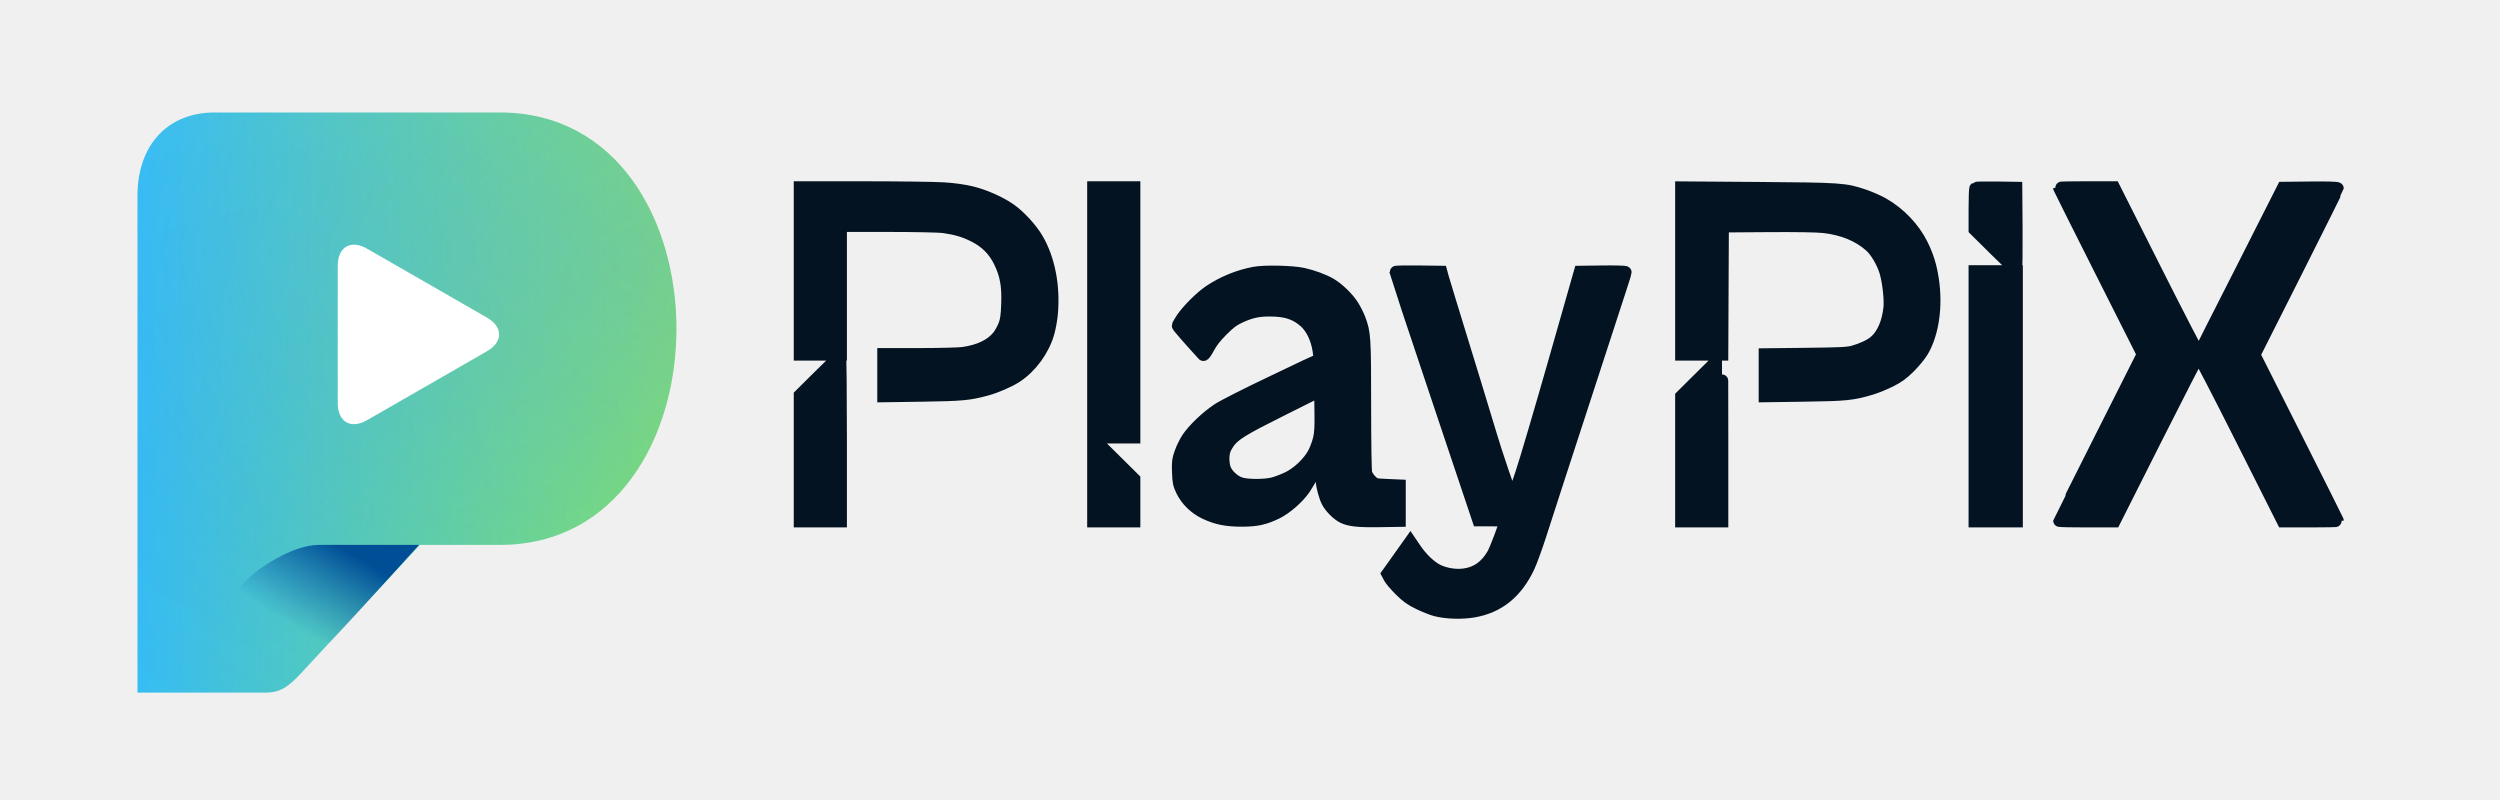
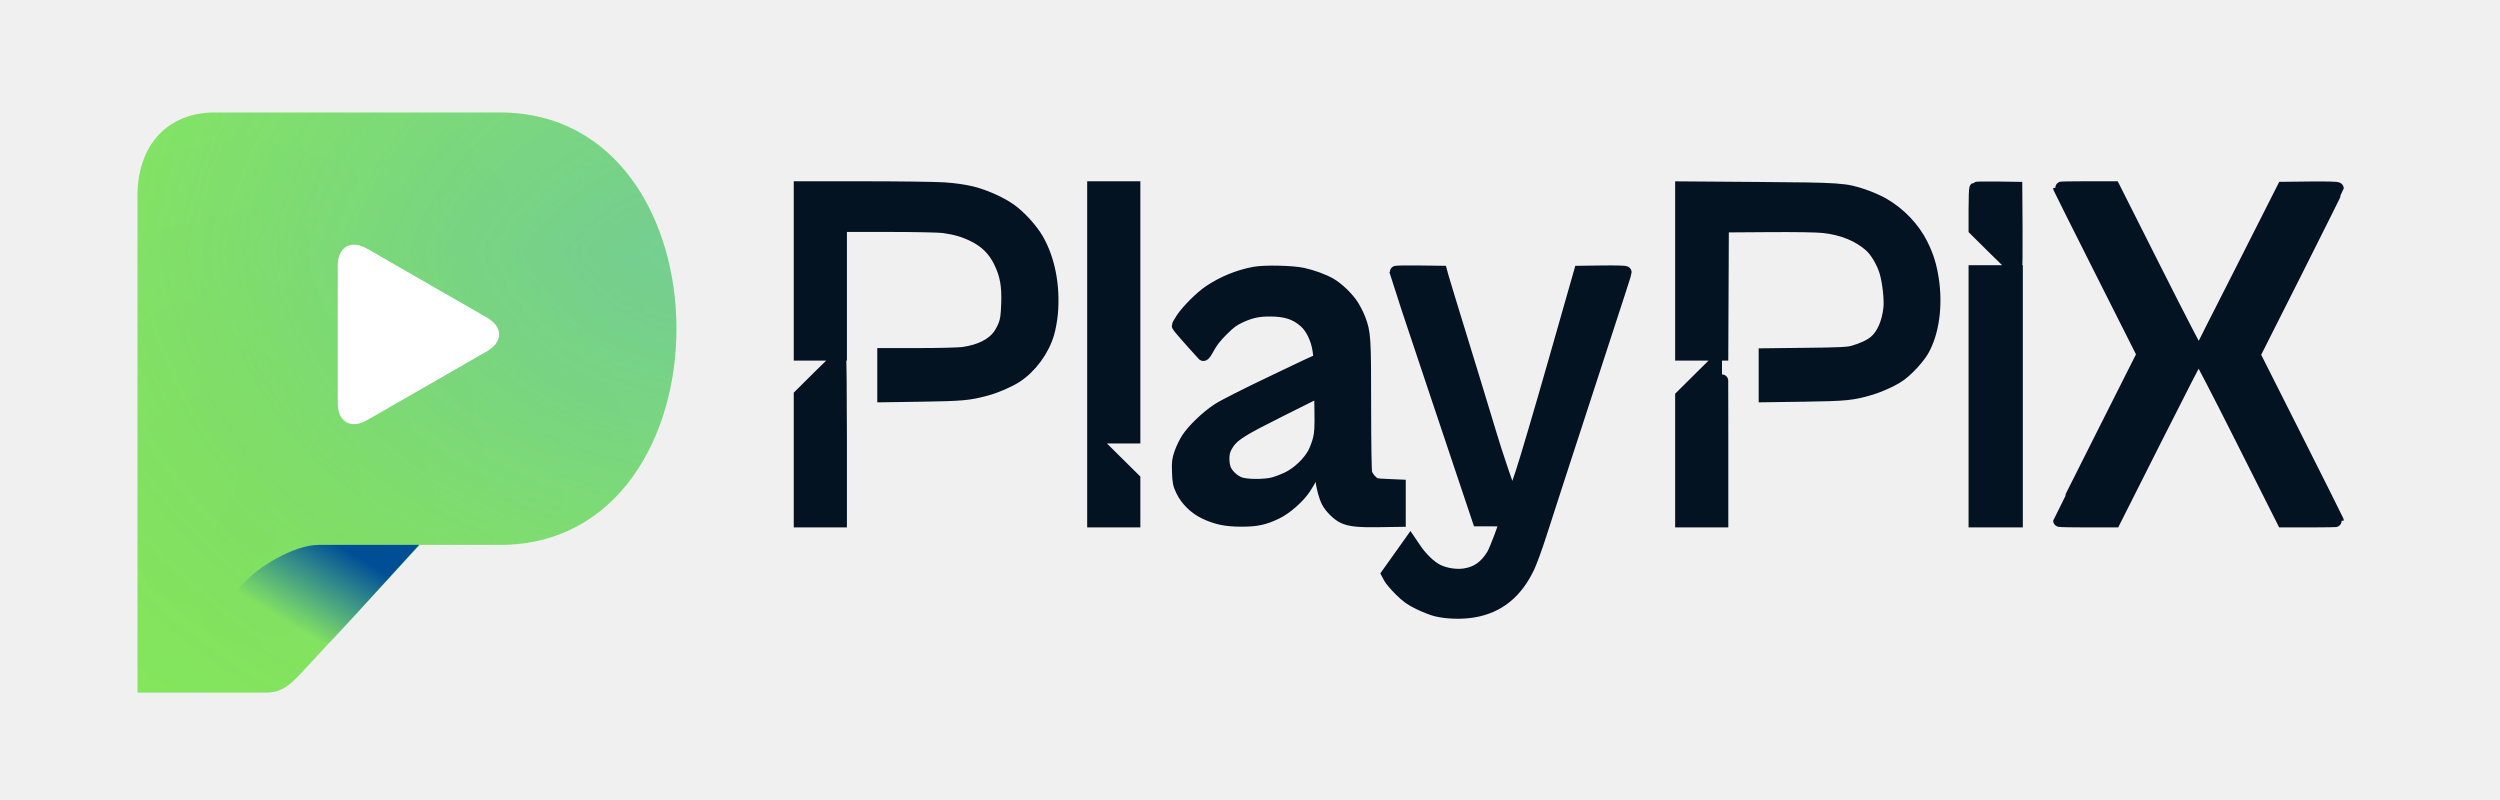
<svg xmlns="http://www.w3.org/2000/svg" width="200" height="64" viewBox="0 0 200 64" fill="none">
  <g id="logo-playpix-extended">
    <g id="logo-playpix" class="logo-playpix">
      <path id="Vector" d="M11 15.657V55.406H21.325C22.714 55.406 23.439 54.557 24.526 53.383L33.583 43.592H39.984C58.823 43.592 58.823 9 39.984 9H17.159C13.476 9 11 11.546 11 15.657Z" fill="url(#paint0_linear_1599_42033)" />
      <g id="Mask group">
        <mask id="mask0_1599_42033" style="mask-type:alpha" maskUnits="userSpaceOnUse" x="11" y="9" width="44" height="47">
          <g id="Group">
            <path id="Vector_2" d="M11 15.657V55.406H21.325C22.714 55.406 23.439 54.557 24.526 53.383L33.583 43.592H39.984C58.823 43.592 58.823 9 39.984 9H17.159C13.476 9 11 11.546 11 15.657Z" fill="#11E8D2" />
          </g>
        </mask>
        <g mask="url(#mask0_1599_42033)">
          <g id="Group_2">
            <g id="Group_3" filter="url(#filter0_f_1599_42033)">
              <path id="Vector_3" d="M57.615 28.189C76.09 28.189 91.067 16.763 91.067 2.669C91.067 -11.426 76.09 -22.851 57.615 -22.851C39.14 -22.851 24.163 -11.426 24.163 2.669C24.163 16.763 39.14 28.189 57.615 28.189Z" fill="#5096FF" fill-opacity="0.94" />
            </g>
            <g id="Group_4" filter="url(#filter1_f_1599_42033)">
              <path id="Vector_4" d="M-15.447 94.11C6.43 94.11 24.164 76.138 24.164 53.969C24.164 31.8 6.43 13.829 -15.447 13.829C-37.323 13.829 -55.058 31.8 -55.058 53.969C-55.058 76.138 -37.323 94.11 -15.447 94.11Z" fill="black" fill-opacity="0.13" />
            </g>
          </g>
        </g>
      </g>
      <path id="Vector_5" d="M25.492 43.592H33.523L26.397 51.424H14.864L19.816 46.333C20.54 45.55 23.378 43.592 25.492 43.592Z" fill="url(#paint1_linear_1599_42033)" />
      <path id="Vector_6" d="M29.359 19.891C28.067 19.148 27.02 19.757 27.02 21.248V32.258C27.02 33.751 28.067 34.359 29.359 33.617L38.96 28.099C40.252 27.356 40.252 26.152 38.96 25.41L29.359 19.891Z" fill="white" />
    </g>
    <path id="name" class="name-playpix" fill-rule="evenodd" clip-rule="evenodd" d="M64 21.674V28.347H65.626H67.253V23.2V18.053L71.056 18.055C73.147 18.056 75.135 18.096 75.474 18.144C76.469 18.285 77.098 18.468 77.863 18.84C78.85 19.32 79.526 19.99 79.991 20.948C80.494 21.985 80.649 22.852 80.596 24.326C80.562 25.27 80.513 25.615 80.358 26.016C80.25 26.294 80.037 26.683 79.884 26.881C79.33 27.598 78.354 28.073 77.056 28.256C76.718 28.304 75.145 28.344 73.561 28.345L70.682 28.347V30.014V31.681L73.781 31.636C76.942 31.589 77.537 31.535 78.902 31.164C79.681 30.953 80.727 30.5 81.3 30.126C82.465 29.366 83.443 28.033 83.847 26.656C83.961 26.267 84.089 25.564 84.131 25.096C84.326 22.892 83.915 20.756 82.984 19.142C82.525 18.346 81.585 17.315 80.833 16.782C80.027 16.212 78.759 15.648 77.712 15.394C77.132 15.254 76.321 15.14 75.517 15.087C74.816 15.041 71.938 15.003 69.121 15.002L64 15V21.674ZM87.475 24.988V34.977H89.101H90.728V24.988V15H89.101H87.475V24.988ZM134.512 21.679V28.347H136.138H137.763L137.786 23.222L137.809 18.097L141.414 18.071C143.655 18.055 145.351 18.082 145.897 18.143C147.415 18.31 148.695 18.836 149.634 19.677C150.104 20.099 150.629 20.994 150.855 21.761C151.089 22.555 151.245 23.965 151.173 24.634C151.042 25.844 150.619 26.8 149.977 27.339C149.617 27.64 148.987 27.936 148.271 28.14C147.828 28.265 147.222 28.295 144.469 28.325L141.194 28.362V30.021V31.68L144.337 31.636C147.685 31.589 148.218 31.535 149.7 31.089C150.1 30.969 150.792 30.686 151.239 30.46C151.876 30.139 152.204 29.899 152.756 29.351C153.144 28.967 153.61 28.397 153.792 28.085C154.629 26.651 154.935 24.483 154.606 22.328C154.444 21.271 154.193 20.463 153.745 19.562C153.088 18.239 151.957 17.059 150.615 16.297C150.26 16.096 149.587 15.801 149.12 15.643C147.594 15.126 147.298 15.105 140.6 15.056L134.512 15.011V21.679ZM158.047 15.056C158.014 15.089 157.986 15.846 157.986 16.738V18.36L159.592 19.951C160.475 20.827 161.227 21.543 161.263 21.543C161.3 21.543 161.319 20.08 161.306 18.293L161.283 15.044L159.695 15.02C158.822 15.007 158.08 15.023 158.047 15.056ZM164.756 15.044C164.756 15.068 166.26 18.071 168.097 21.717L171.438 28.347L168.097 34.977C166.26 38.623 164.756 41.626 164.756 41.65C164.756 41.674 165.744 41.694 166.952 41.694H169.148L172.474 35.092C174.303 31.46 175.837 28.477 175.884 28.461C175.93 28.446 177.47 31.417 179.305 35.064L182.642 41.694H184.821C186.02 41.694 187 41.674 187 41.65C187 41.626 185.5 38.631 183.668 34.994L180.335 28.382L183.668 21.772C185.5 18.137 187 15.125 187 15.08C187 15.029 186.156 15.006 184.824 15.02L182.648 15.044L179.307 21.646C177.469 25.278 175.939 28.275 175.905 28.308C175.871 28.34 174.328 25.359 172.476 21.683L169.109 15H166.933C165.736 15 164.756 15.02 164.756 15.044ZM100.34 21.841C99.07 22.081 97.851 22.579 96.767 23.302C96.09 23.753 95.01 24.828 94.573 25.483C94.392 25.755 94.245 26.013 94.245 26.057C94.245 26.118 95.233 27.251 96.268 28.377C96.306 28.418 96.488 28.163 96.673 27.81C96.907 27.366 97.24 26.939 97.76 26.418C98.352 25.823 98.646 25.602 99.168 25.358C100.043 24.951 100.632 24.82 101.586 24.82C102.881 24.82 103.683 25.085 104.421 25.758C104.948 26.238 105.355 27.085 105.498 27.997C105.559 28.385 105.593 28.718 105.573 28.738C105.554 28.757 103.885 29.558 101.866 30.517C99.73 31.532 97.874 32.472 97.428 32.766C96.536 33.355 95.475 34.371 95.003 35.088C94.821 35.365 94.572 35.875 94.45 36.222C94.254 36.777 94.231 36.963 94.26 37.768C94.288 38.576 94.325 38.752 94.565 39.251C94.927 40.002 95.608 40.666 96.398 41.038C97.33 41.476 98.083 41.631 99.3 41.635C100.517 41.638 101.153 41.501 102.137 41.023C102.88 40.662 103.856 39.807 104.35 39.085C104.783 38.451 105.265 37.484 105.408 36.959C105.471 36.73 105.557 36.522 105.598 36.496C105.64 36.471 105.676 36.795 105.679 37.218C105.681 37.641 105.703 38.163 105.728 38.379C105.798 38.985 106.003 39.738 106.206 40.132C106.439 40.586 107.029 41.173 107.45 41.371C108.002 41.63 108.66 41.699 110.343 41.674L111.96 41.65V40.255V38.859L110.976 38.815C109.996 38.772 109.99 38.77 109.678 38.47C109.506 38.304 109.326 38.03 109.278 37.859C109.226 37.673 109.192 35.522 109.191 32.433C109.191 26.974 109.169 26.636 108.745 25.512C108.637 25.224 108.394 24.745 108.206 24.448C107.819 23.839 107.039 23.084 106.431 22.731C105.891 22.417 105.004 22.09 104.233 21.922C103.372 21.735 101.15 21.688 100.34 21.841ZM111.653 21.774C111.653 21.807 113.144 26.283 114.966 31.721L118.28 41.607H119.362C119.973 41.607 120.445 41.642 120.445 41.688C120.445 41.895 119.654 43.989 119.437 44.356C118.867 45.322 118.144 45.834 117.155 45.974C116.464 46.072 115.637 45.943 115.011 45.639C114.432 45.358 113.722 44.68 113.205 43.915L112.827 43.357L111.92 44.633L111.012 45.908L111.178 46.222C111.269 46.395 111.649 46.837 112.021 47.206C112.56 47.739 112.865 47.957 113.516 48.274C113.966 48.493 114.572 48.732 114.862 48.806C115.723 49.026 116.942 49.062 117.895 48.898C119.889 48.553 121.321 47.393 122.285 45.344C122.474 44.944 122.894 43.792 123.219 42.784C124.288 39.468 124.719 38.141 126.818 31.706C129.936 22.15 130.028 21.865 130.028 21.786C130.028 21.746 129.212 21.724 128.215 21.737L126.403 21.761L124.363 28.914C123.241 32.848 122.054 36.872 121.724 37.856C120.999 40.015 121.057 39.862 120.971 39.862C120.909 39.862 119.545 35.836 119.256 34.802C119.154 34.435 117.07 27.621 115.989 24.116C115.722 23.253 115.456 22.369 115.397 22.153L115.29 21.761L113.471 21.737C112.471 21.724 111.653 21.741 111.653 21.774ZM157.986 31.706V41.694H159.657H161.327V31.706V21.717H159.657H157.986V31.706ZM65.56 30.071L64 31.62V36.657V41.694H65.626H67.253V35.108C67.253 31.485 67.223 28.521 67.186 28.521C67.149 28.521 66.417 29.219 65.56 30.071ZM136.115 30.114L134.512 31.707V36.701V41.694H136.138H137.765V35.108C137.765 31.485 137.755 28.521 137.742 28.521C137.729 28.521 136.997 29.238 136.115 30.114ZM105.537 35.108C105.458 35.444 105.269 35.954 105.118 36.242C104.718 37.005 103.841 37.844 103.036 38.232C102.674 38.408 102.141 38.61 101.853 38.683C101.142 38.862 99.76 38.856 99.212 38.671C98.674 38.489 98.102 37.934 97.957 37.453C97.822 37.002 97.819 36.4 97.951 36.015C98.007 35.852 98.151 35.581 98.271 35.413C98.736 34.764 99.432 34.335 102.544 32.783L105.63 31.242L105.656 32.87C105.677 34.149 105.651 34.628 105.537 35.108ZM87.475 38.402V41.694H89.101H90.728V40.014V38.334L89.101 36.722L87.475 35.109V38.402Z" fill="#041321" stroke="#041321" />
  </g>
  <defs>
    <filter id="filter0_f_1599_42033" x="-55.47" y="-102.485" width="226.17" height="210.307" filterUnits="userSpaceOnUse" color-interpolation-filters="sRGB">
      <feFlood flood-opacity="0" result="BackgroundImageFix" />
      <feBlend mode="normal" in="SourceGraphic" in2="BackgroundImageFix" result="shape" />
      <feGaussianBlur stdDeviation="39.817" result="effect1_foregroundBlur_1599_42033" />
    </filter>
    <filter id="filter1_f_1599_42033" x="-134.691" y="-65.804" width="238.488" height="239.547" filterUnits="userSpaceOnUse" color-interpolation-filters="sRGB">
      <feFlood flood-opacity="0" result="BackgroundImageFix" />
      <feBlend mode="normal" in="SourceGraphic" in2="BackgroundImageFix" result="shape" />
      <feGaussianBlur stdDeviation="39.817" result="effect1_foregroundBlur_1599_42033" />
    </filter>
    <linearGradient id="paint0_linear_1599_42033" x1="54.132" y1="32.208" x2="8.873" y2="32.205" gradientUnits="userSpaceOnUse">
      <stop stop-color="#87ea5c" />
-       <stop offset="1" stop-color="#33BEFF" />
+       <stop offset="1" stop-color="#87ea5c" />
    </linearGradient>
    <linearGradient id="paint1_linear_1599_42033" x1="27.605" y1="43.918" x2="23.741" y2="50.253" gradientUnits="userSpaceOnUse">
      <stop stop-color="#004E96" />
      <stop offset="1" stop-color="#045DB0" stop-opacity="0" />
    </linearGradient>
  </defs>
</svg>
